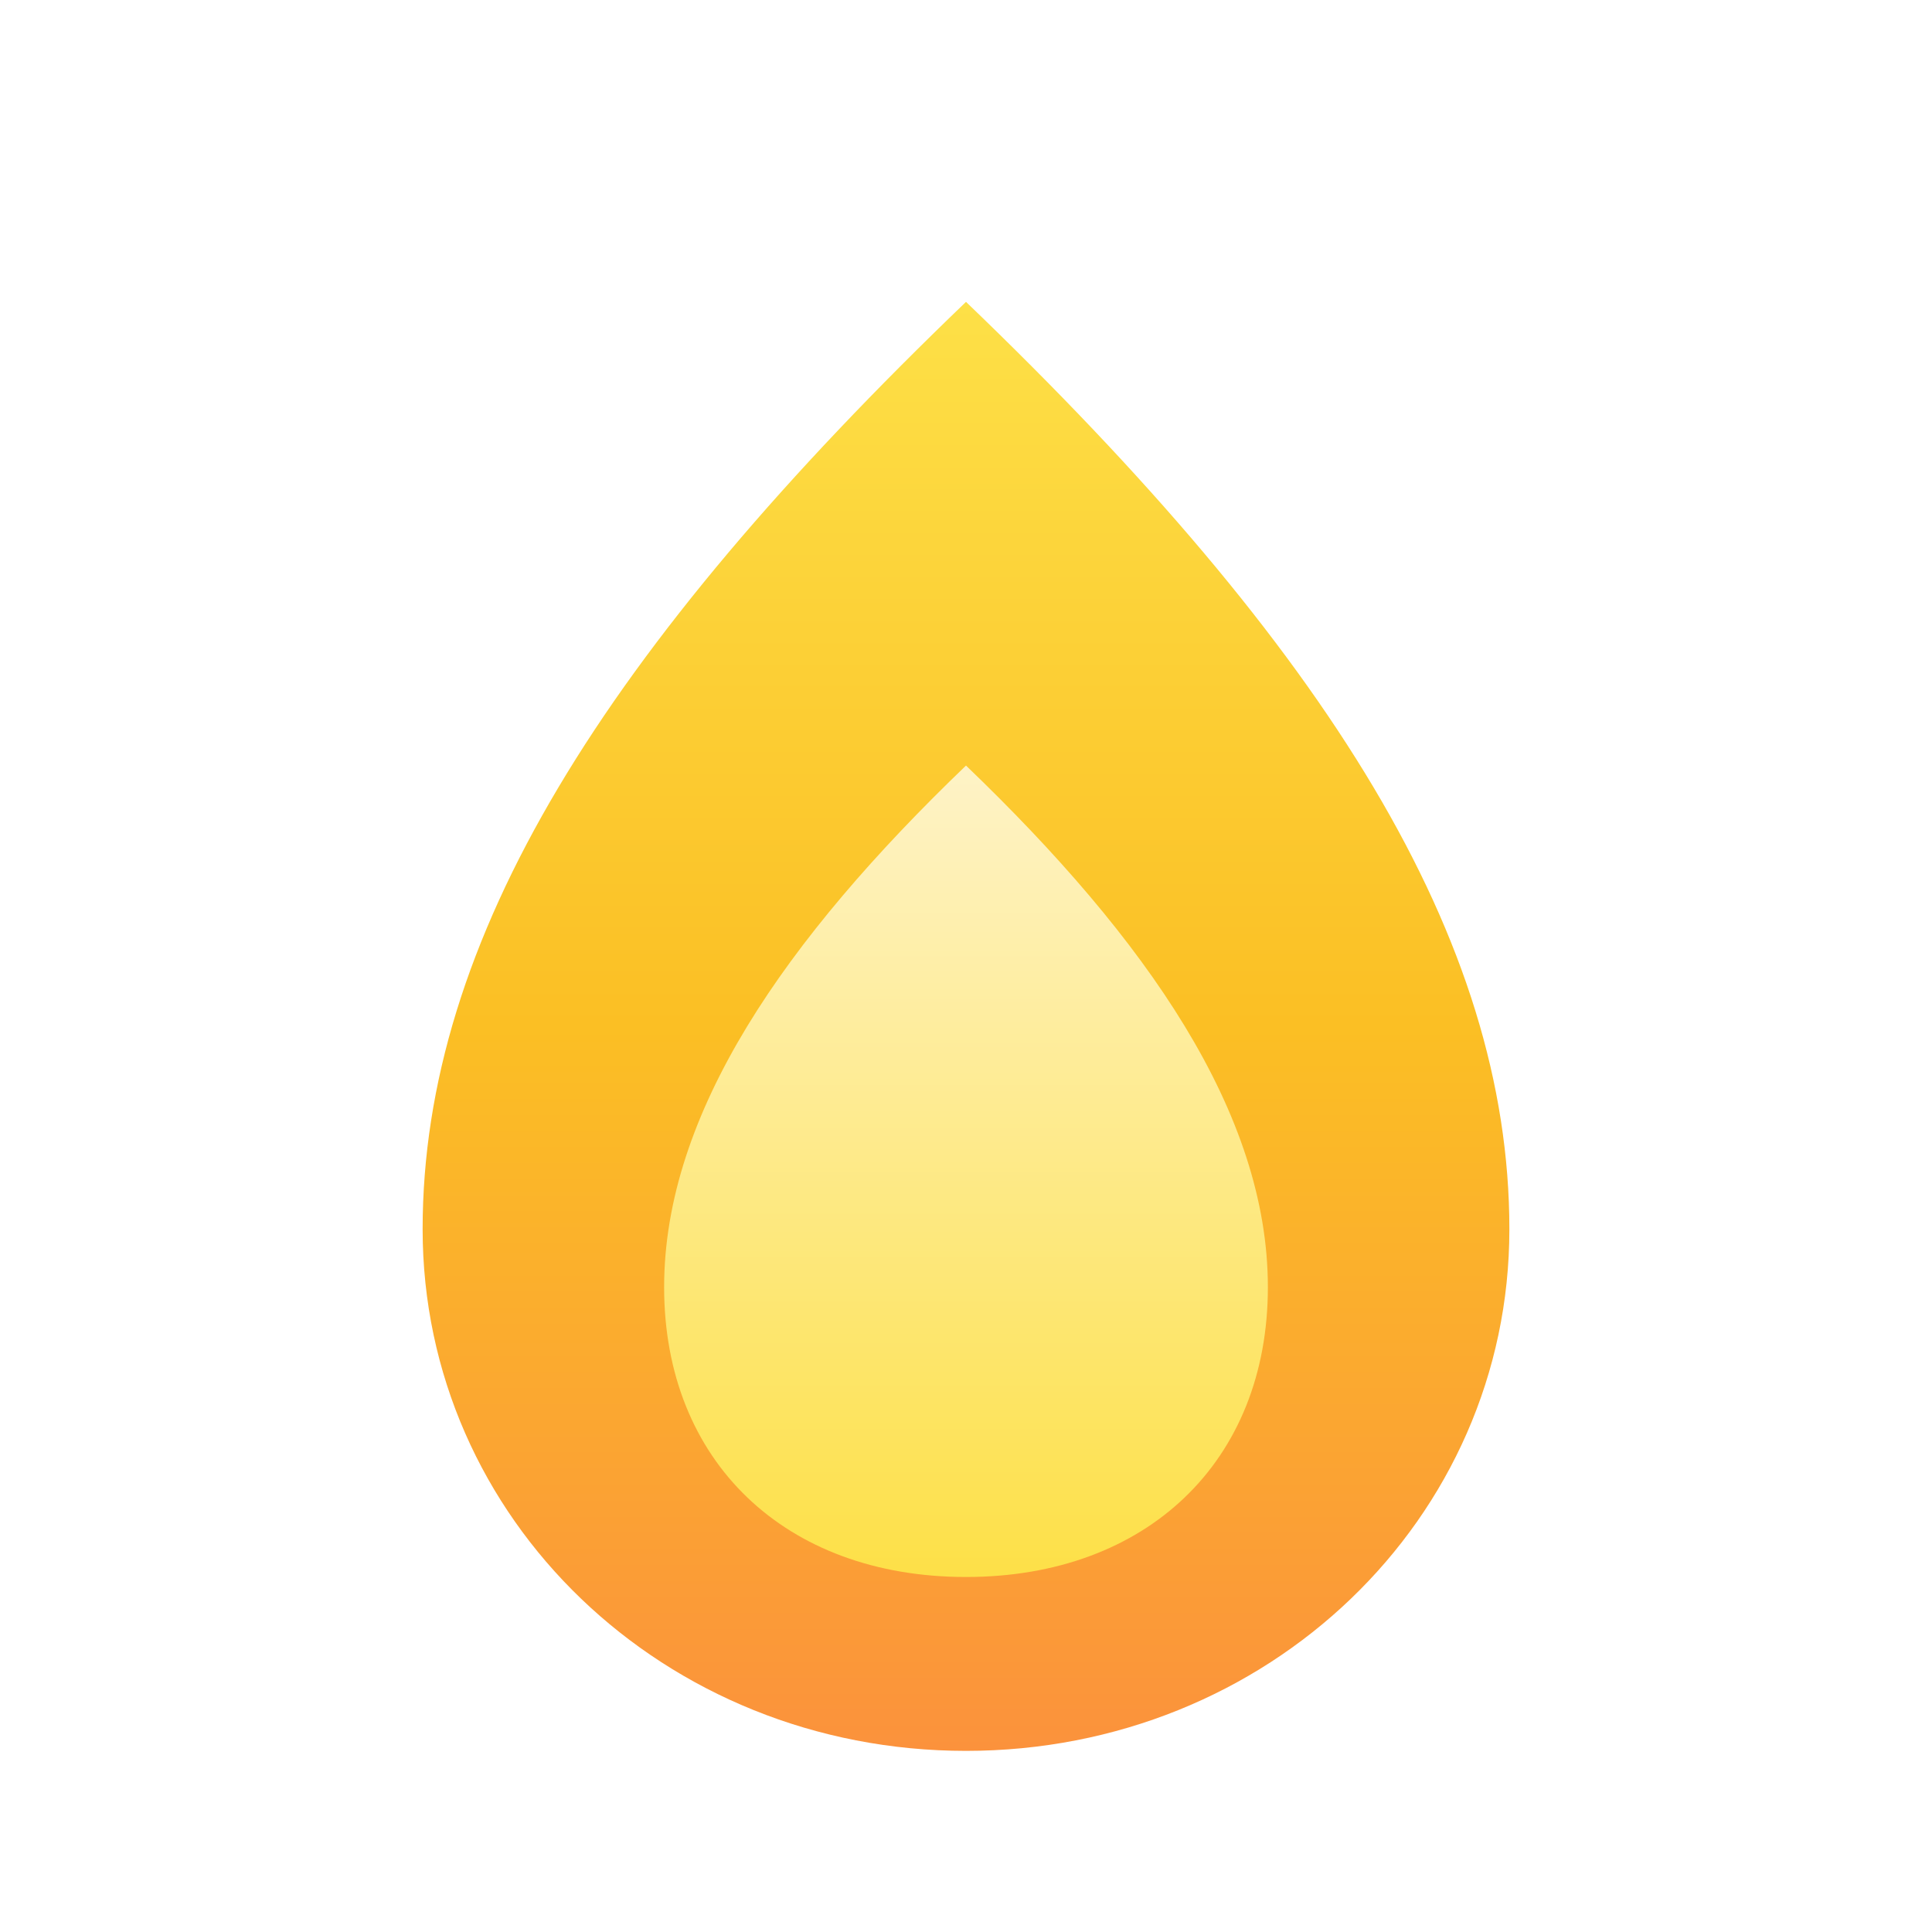
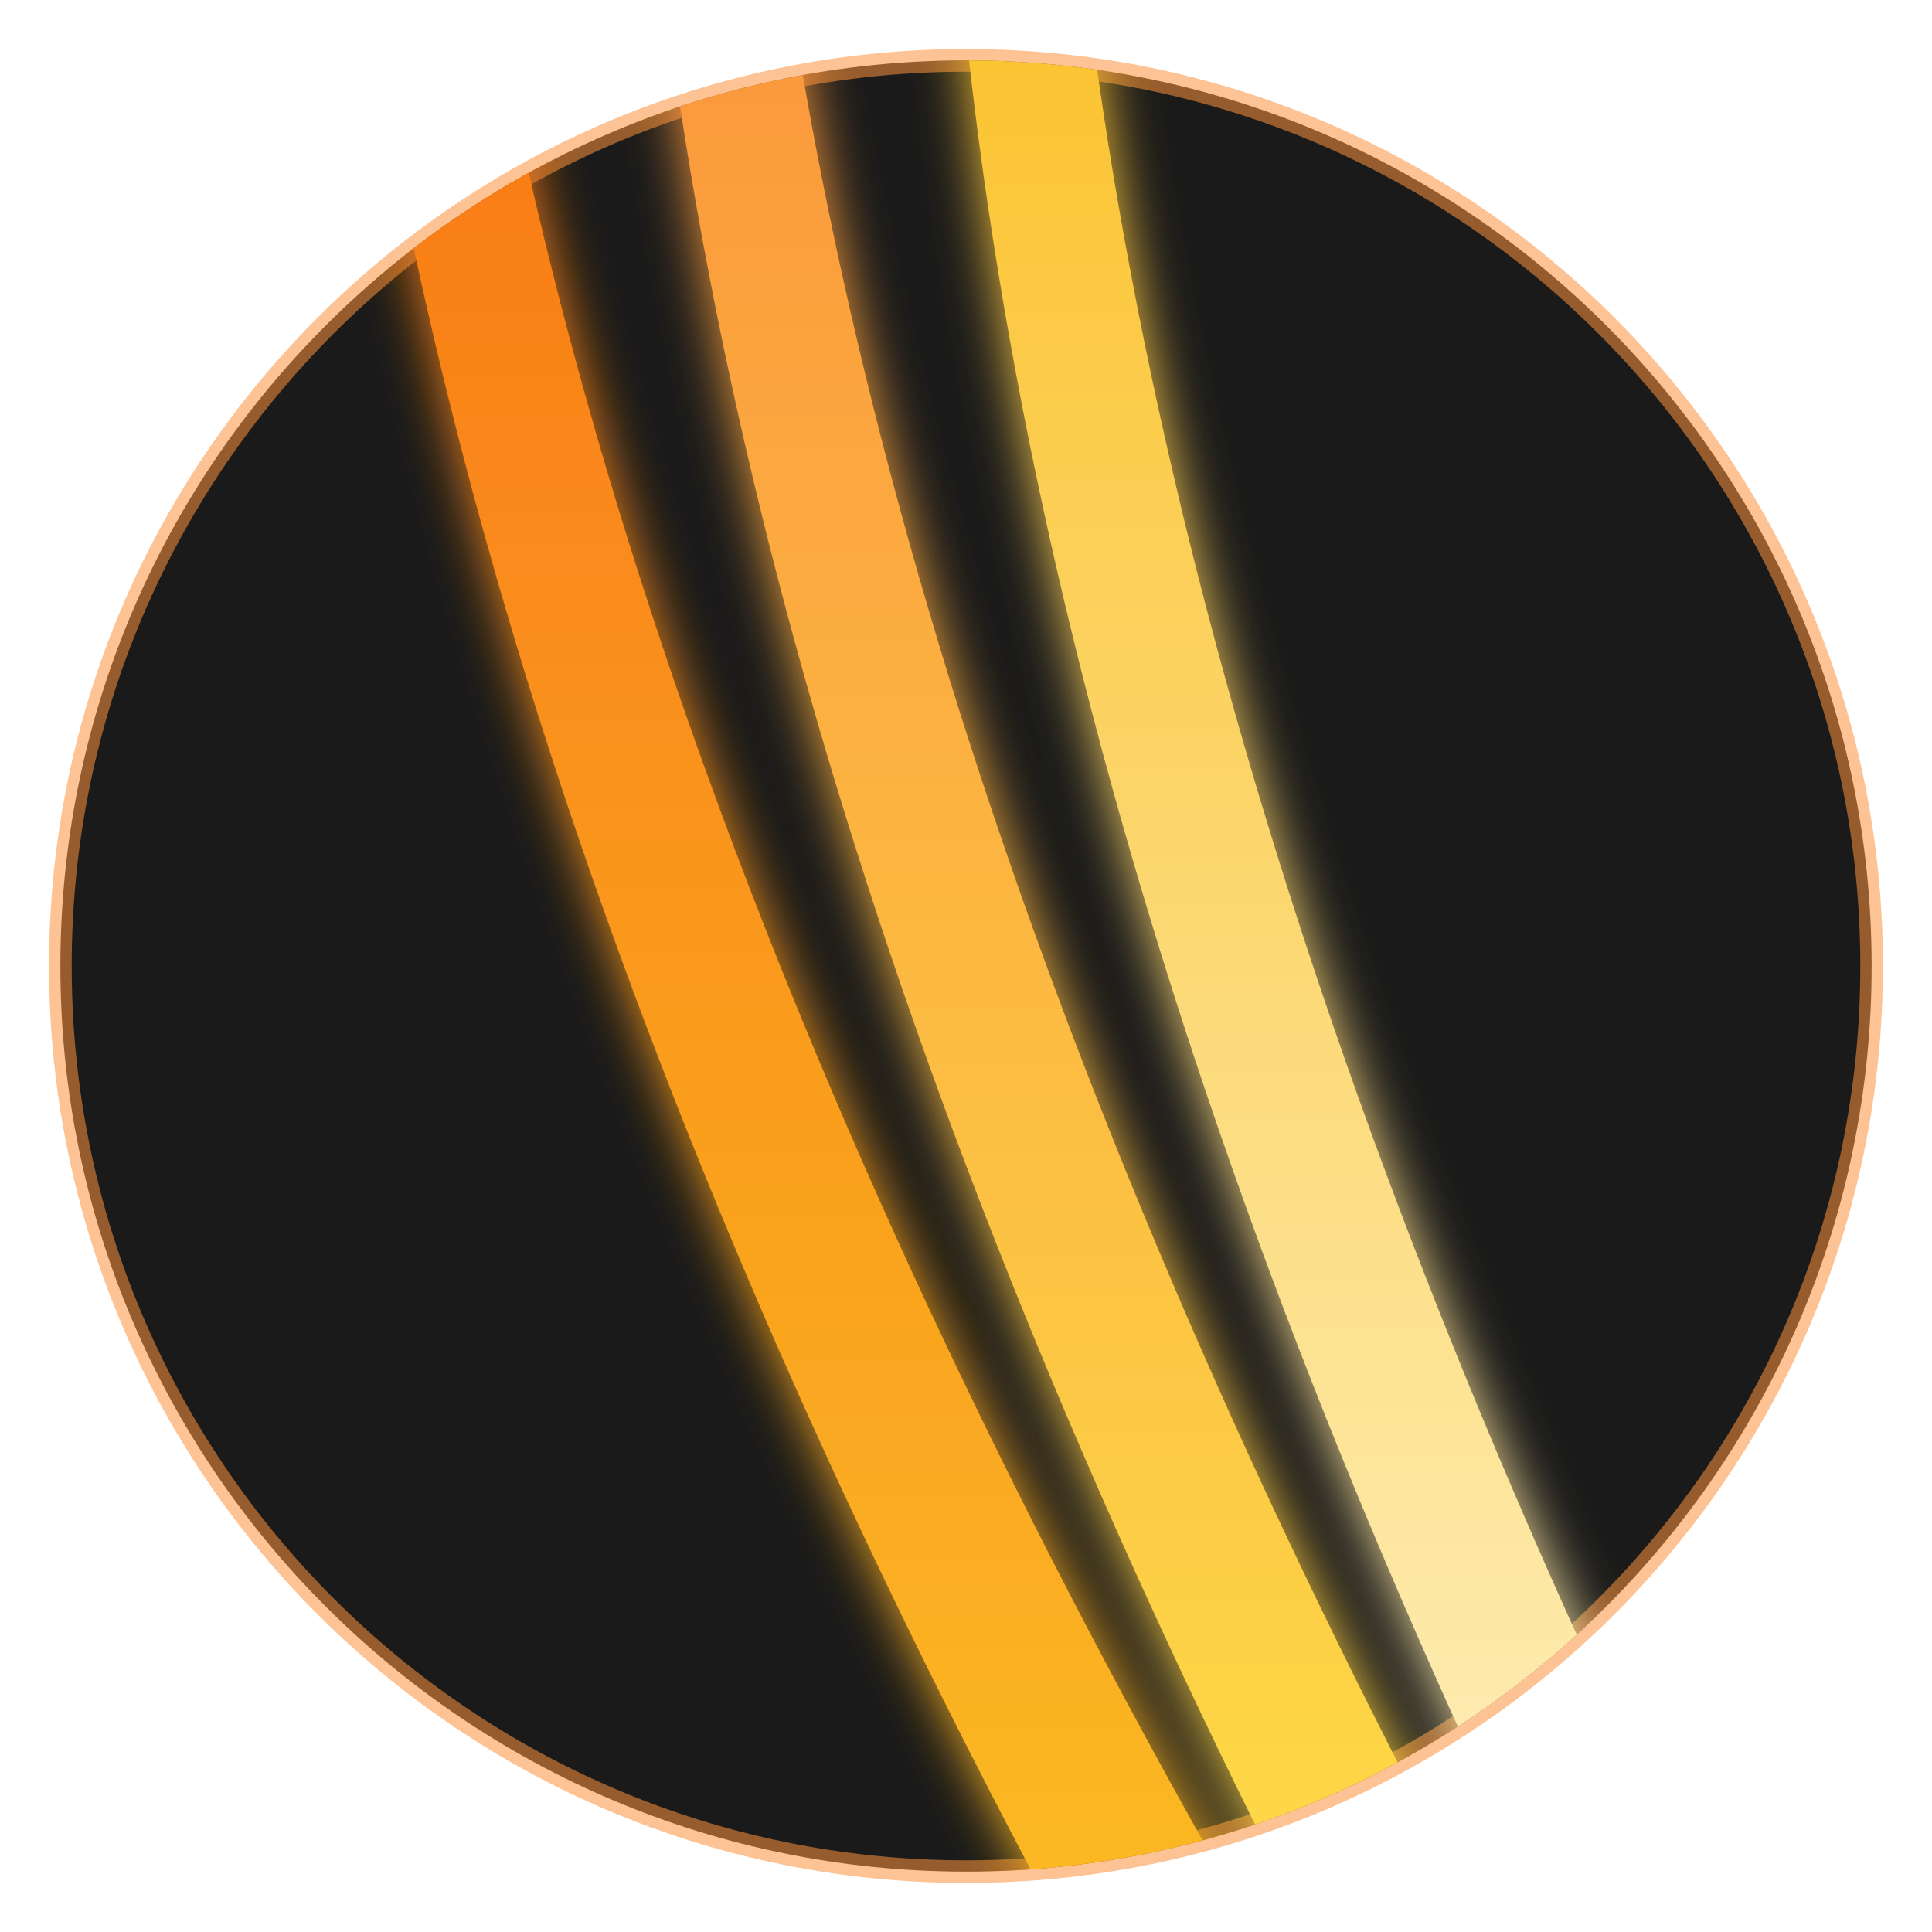
<svg xmlns="http://www.w3.org/2000/svg" viewBox="0 0 128 128">
  <defs>
-     <linearGradient id="flame-7" x1="0%" y1="100%" x2="0%" y2="0%">
-       <stop offset="0%" style="stop-color:#fb923c" />
-       <stop offset="50%" style="stop-color:#fbbf24" />
-       <stop offset="100%" style="stop-color:#fde047" />
+     <clipPath id="circleClip">
+       <circle cx="64" cy="64" r="60" />
+     </clipPath>
+     <filter id="glow" x="-50%" y="-50%" width="200%" height="200%">
+       <feGaussianBlur stdDeviation="1.8" result="blur" />
+       <feMerge>
+         <feMergeNode in="blur" />
+         <feMergeNode in="SourceGraphic" />
+       </feMerge>
+     </filter>
+     <linearGradient id="s1" x1="0" y1="0" x2="0" y2="1">
+       <stop offset="0%" stop-color="#f97316" />
+       <stop offset="100%" stop-color="#fbbf24" />
    </linearGradient>
-     <linearGradient id="innerFlame-7" x1="0%" y1="100%" x2="0%" y2="0%">
-       <stop offset="0%" style="stop-color:#fde047" />
-       <stop offset="100%" style="stop-color:#fef3c7" />
+     <linearGradient id="s2" x1="0" y1="0" x2="0" y2="1">
+       <stop offset="0%" stop-color="#fb923c" />
+       <stop offset="100%" stop-color="#fde047" />
+     </linearGradient>
+     <linearGradient id="s3" x1="0" y1="0" x2="0" y2="1">
+       <stop offset="0%" stop-color="#fbbf24" />
+       <stop offset="100%" stop-color="#fef3c7" />
    </linearGradient>
  </defs>
-   <g transform="translate(64, 116) scale(1, 0.96) translate(-64, -116)">
-     <path d="M64 16 C40 40, 28 60, 28 80 C28 100, 44 116, 64 116 C84 116, 100 100, 100 80 C100 60, 88 40, 64 16 Z" fill="url(#flame-7)" />
-     <path d="M64 48 C52 60, 44 72, 44 84 C44 96, 52 104, 64 104 C76 104, 84 96, 84 84 C84 72, 76 60, 64 48 Z" fill="url(#innerFlame-7)" />
+   <circle cx="64" cy="64" r="60" fill="#1a1a1a" />
+   <circle cx="64" cy="64" r="60" fill="none" stroke="#fb923c" stroke-width="1.5" opacity="0.55" />
+   <g clip-path="url(#circleClip)" filter="url(#glow)">
+     <path d="M23,-10 Q31,58 76,138 L89,138 Q41,58 31,-10 Z" fill="url(#s1)" />
+     <path d="M43,-10 Q49,58 92,138 L104,138 Q59,58 51,-10 Z" fill="url(#s2)" />
+     <path d="M63,-10 Q67,58 108,138 L119,138 Q77,58 71,-10 Z" fill="url(#s3)" />
  </g>
</svg>
